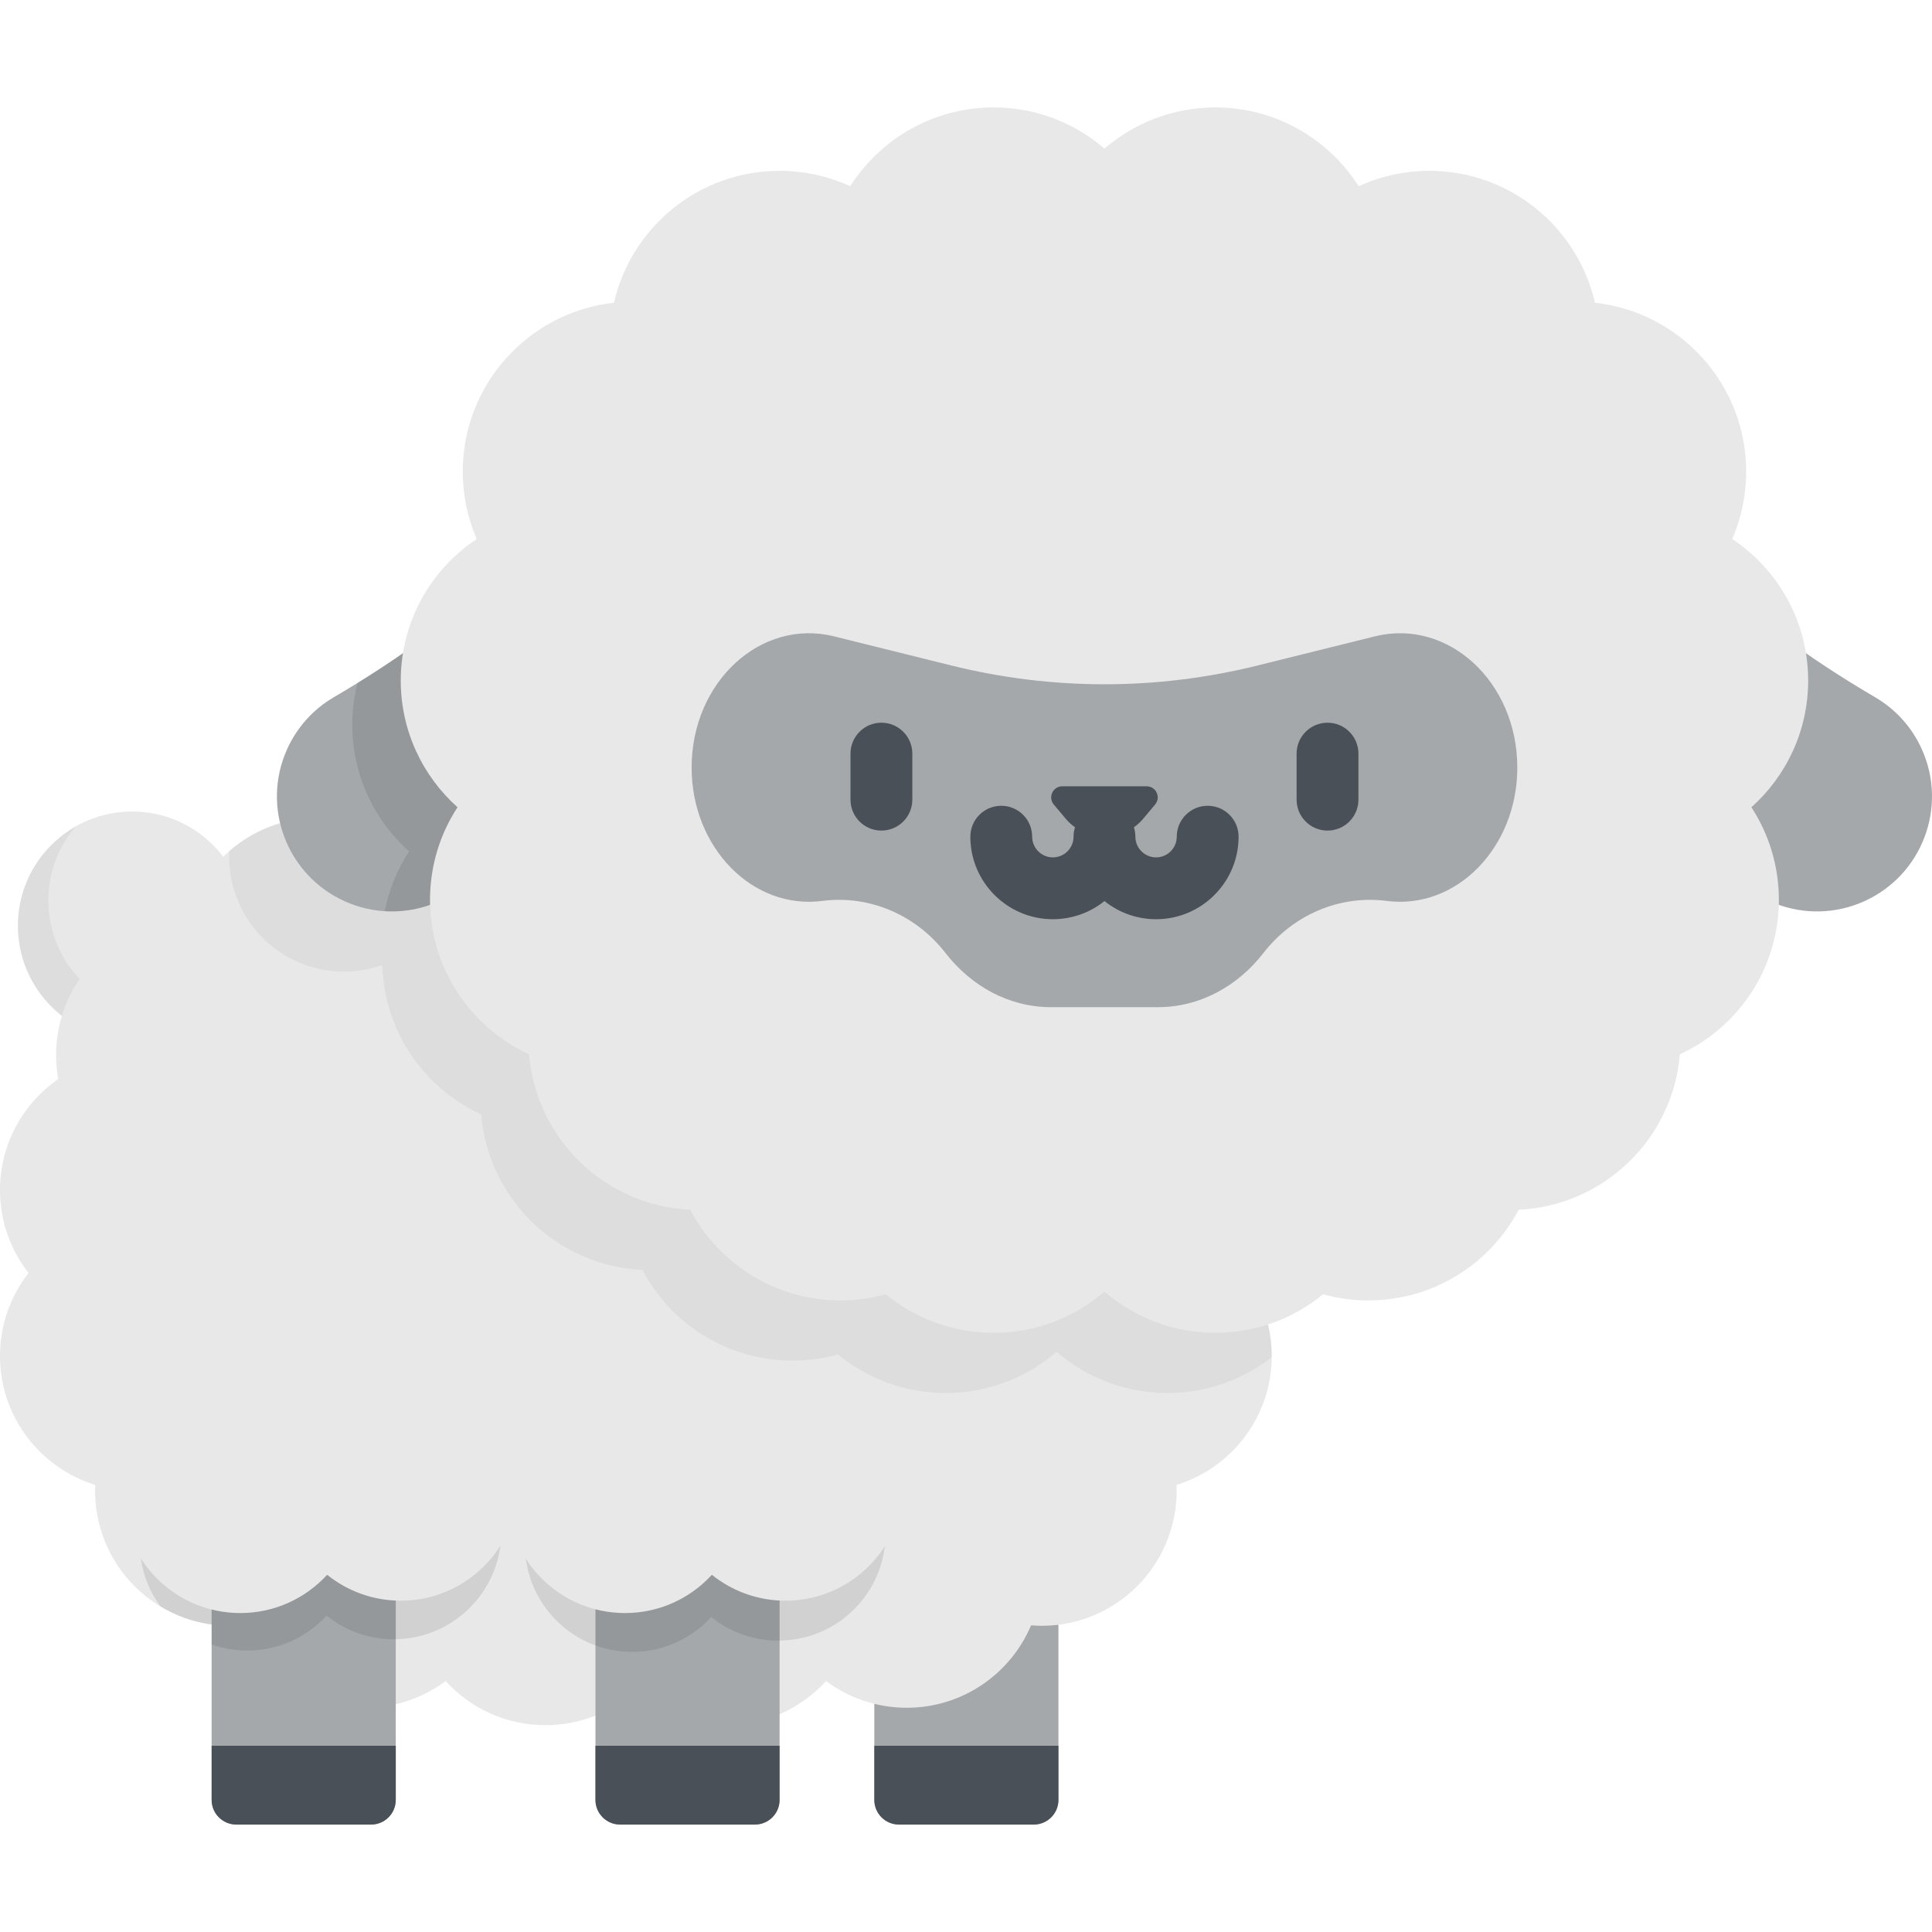
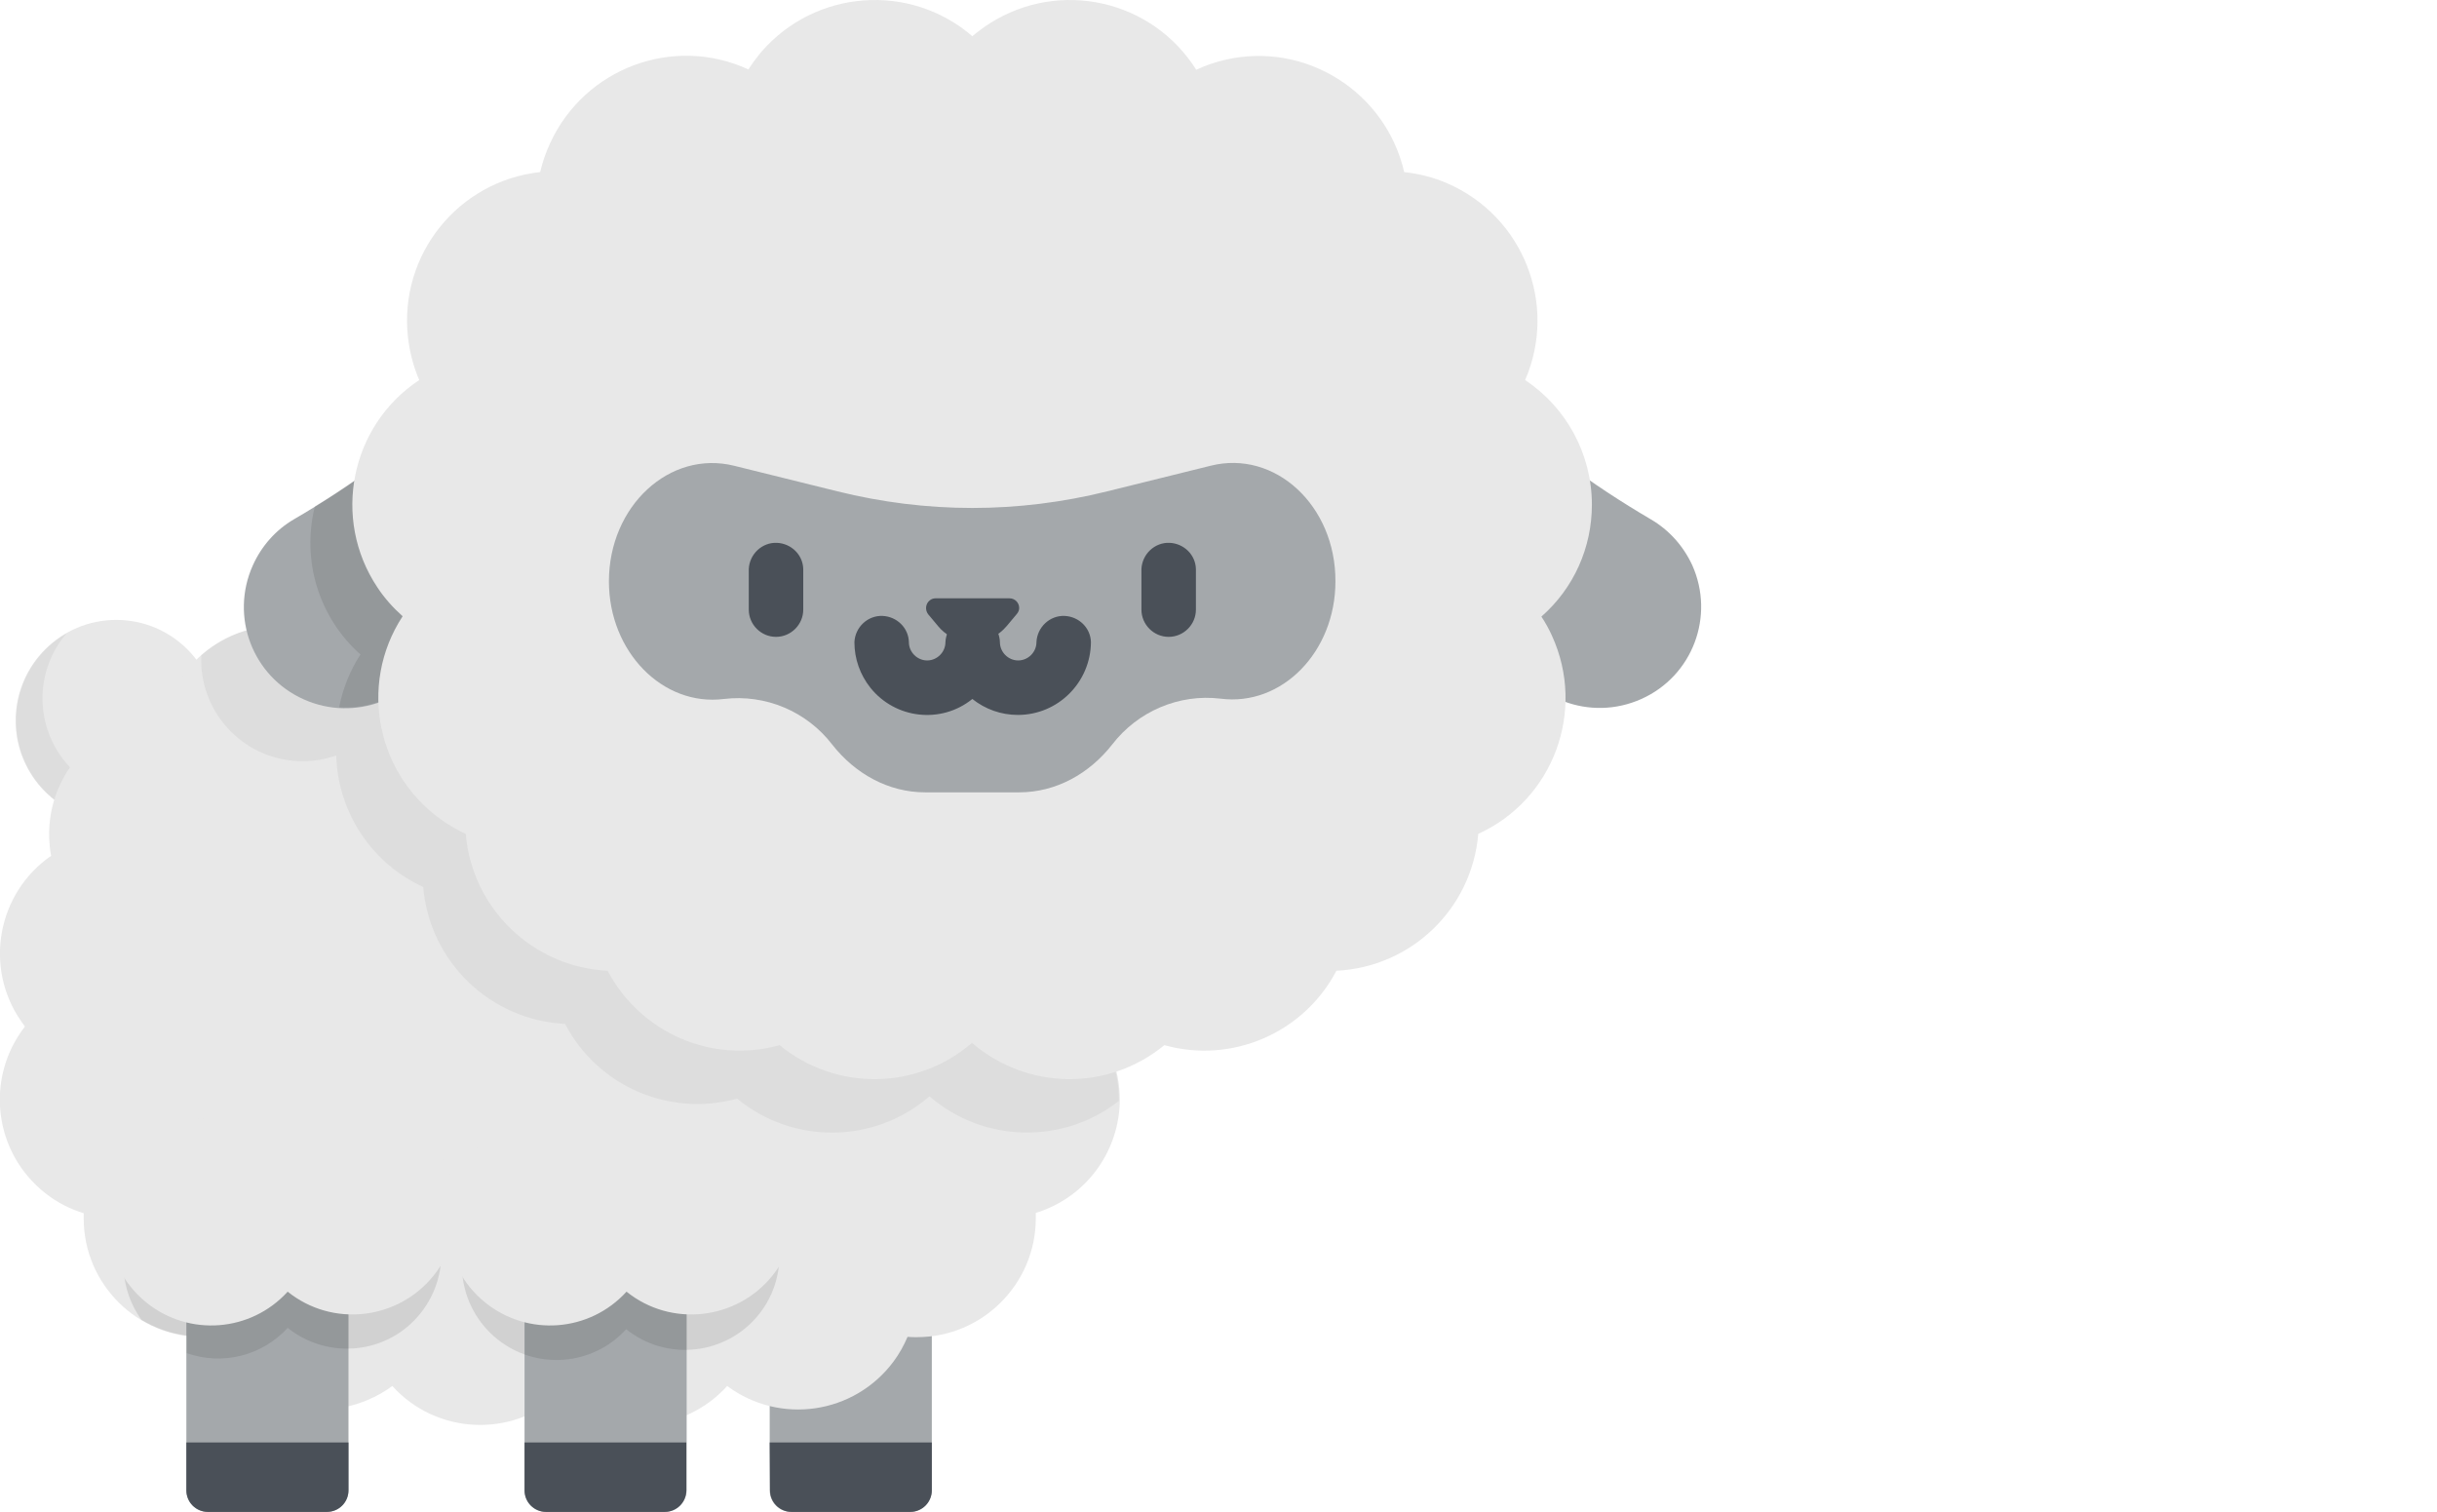
- <svg xmlns="http://www.w3.org/2000/svg" version="1.1" id="Layer_1" x="0px" y="0px" viewBox="0 0 512 512" style="enable-background:new 0 0 512 512;" xml:space="preserve">
-   <circle style="fill:#E8E8E8;" cx="35.023" cy="245.339" r="30.284" />
-   <path style="opacity:0.05;enable-background:new    ;" d="M43.103,268.941c-16.725,0-30.284-13.558-30.284-30.284  c0-7.5,2.732-14.358,7.248-19.647c-9.151,5.21-15.326,15.045-15.326,26.328c0,16.725,13.559,30.284,30.284,30.284  c9.226,0,17.481-4.13,23.036-10.637C53.647,267.498,48.545,268.941,43.103,268.941z" />
-   <path style="fill:#A4A8AB;" d="M273.962,483.529h-35.726c-3.609,0-6.535-2.926-6.535-6.535v-75.033h48.796v75.034  C280.497,480.603,277.572,483.529,273.962,483.529z" />
-   <path style="fill:#4A5058;" d="M231.702,462.649h48.796v14.345c0,3.609-2.926,6.535-6.535,6.535h-35.726  c-3.609,0-6.535-2.926-6.535-6.535L231.702,462.649L231.702,462.649z" />
-   <path style="fill:#E8E8E8;" d="M337.023,315.384c0-12.199-6.112-22.965-15.437-29.419c0.369-2.059,0.572-4.176,0.572-6.342  c0-19.398-15.448-35.177-34.711-35.735c-3.848-15.6-17.927-27.171-34.715-27.171c-3.302,0-6.497,0.457-9.533,1.295  c-6.56-7.897-16.452-12.928-27.521-12.928c-7.862,0-15.127,2.543-21.029,6.843c-6.527-6.99-15.82-11.368-26.139-11.368  c-10.319,0-19.611,4.376-26.139,11.368c-5.902-4.3-13.167-6.843-21.029-6.843c-11.069,0-20.962,5.031-27.521,12.928  c-3.036-0.838-6.23-1.295-9.533-1.295c-16.788,0-30.868,11.571-34.715,27.171c-19.263,0.557-34.711,16.336-34.711,35.735  c0,2.165,0.203,4.282,0.572,6.342C6.112,292.419,0,303.185,0,315.384c0,8.287,2.827,15.91,7.559,21.974  C2.827,343.421,0,351.044,0,359.331c0,16.09,10.627,29.696,25.245,34.187c-0.023,0.522-0.039,1.047-0.039,1.574  c0,19.75,16.011,35.761,35.761,35.761c0.947,0,1.882-0.048,2.81-0.12c5.429,12.835,18.138,21.841,32.95,21.841  c8.012,0,15.408-2.635,21.37-7.086c6.541,7.188,15.971,11.7,26.455,11.7c9.217,0,17.619-3.489,23.959-9.216  c6.342,5.727,14.742,9.216,23.959,9.216c10.484,0,19.914-4.512,26.455-11.7c5.962,4.451,13.358,7.086,21.37,7.086  c14.812,0,27.522-9.006,32.95-21.841c0.929,0.072,1.864,0.12,2.811,0.12c19.75,0,35.761-16.011,35.761-35.761  c0-0.528-0.017-1.052-0.039-1.574c14.618-4.491,25.245-18.096,25.245-34.187c0-8.287-2.827-15.91-7.559-21.974  C334.197,331.294,337.023,323.671,337.023,315.384z" />
-   <path style="opacity:0.05;enable-background:new    ;" d="M337.023,315.384c0-12.199-6.112-22.965-15.437-29.419  c0.369-2.059,0.572-4.176,0.572-6.342c0-19.398-15.448-35.177-34.711-35.735c-3.848-15.6-17.927-27.171-34.715-27.171  c-3.302,0-6.497,0.457-9.533,1.295c-6.56-7.897-16.452-12.928-27.521-12.928c-7.862,0-15.127,2.543-21.029,6.843  c-6.527-6.99-15.82-11.368-26.139-11.368c-10.319,0-19.611,4.376-26.139,11.368c-5.902-4.3-13.167-6.843-21.029-6.843  c-11.069,0-20.962,5.031-27.521,12.928c-3.036-0.838-6.23-1.295-9.533-1.295c-9.017,0-17.248,3.341-23.538,8.849  c-0.576,12.138,6.184,23.955,17.938,29.24c7.433,3.342,15.494,3.451,22.619,0.939c0.507,17.594,11.106,32.65,26.212,39.597  c1.858,22.401,20.102,40.148,42.722,41.203c7.547,14.291,22.548,24.036,39.832,24.036c4.16,0,8.182-0.576,12.007-1.632  c7.772,6.384,17.717,10.219,28.559,10.219c11.228,0,21.488-4.12,29.374-10.917c7.886,6.797,18.146,10.917,29.374,10.917  c10.415,0,19.997-3.545,27.625-9.482c0.001-0.119,0.008-0.236,0.008-0.355c0-8.287-2.827-15.91-7.559-21.974  C334.197,331.294,337.023,323.671,337.023,315.384z" />
-   <path style="fill:#A4A8AB;" d="M88.476,184.766c17.677-10.342,34.532-22.518,49.67-37.787l0.138-0.139  c3.478-3.509,9.141-3.533,12.65-0.055c2.123,2.104,2.962,5.061,2.529,7.804c-3.744,22.758-11.329,45.653-21.178,67.558l-0.634,1.41  c-6.901,15.348-24.936,22.195-40.283,15.294c-15.348-6.901-22.195-24.936-15.294-40.283  C78.777,192.557,83.187,187.853,88.476,184.766z" />
-   <path style="opacity:0.1;enable-background:new    ;" d="M150.934,146.786c-3.509-3.478-9.172-3.453-12.65,0.055l-0.138,0.139  c-13.339,13.454-28.012,24.505-43.406,34.018c-0.894,3.536-1.375,7.237-1.375,11.052c0,13.348,5.814,25.335,15.041,33.579  c-3.089,4.741-5.309,10.098-6.438,15.848c12.292,0.764,24.333-6.02,29.682-17.917l0.634-1.41  c9.849-21.905,17.434-44.801,21.178-67.558C153.895,151.847,153.056,148.89,150.934,146.786z" />
-   <path style="fill:#A4A8AB;" d="M496.91,184.766c-17.678-10.342-34.532-22.518-49.67-37.787l-0.138-0.139  c-3.478-3.509-9.141-3.533-12.65-0.055c-2.123,2.104-2.96,5.061-2.529,7.804c3.744,22.758,11.329,45.653,21.178,67.558l0.634,1.41  c6.901,15.348,24.936,22.195,40.283,15.294c15.348-6.901,22.194-24.936,15.294-40.283C506.61,192.557,502.2,187.853,496.91,184.766z  " />
-   <path style="fill:#E8E8E8;" d="M479.181,180.351c0-15.656-7.994-29.44-20.119-37.508c2.37-5.476,3.689-11.512,3.689-17.859  c0-23.195-17.54-42.285-40.079-44.749c-4.574-20.019-22.477-34.96-43.882-34.96c-6.684,0-13.022,1.467-18.725,4.08  c-7.991-12.551-22.017-20.884-37.998-20.884c-11.228,0-21.488,4.12-29.374,10.917c-7.886-6.797-18.145-10.917-29.374-10.917  c-15.981,0-30.007,8.333-37.998,20.884c-5.704-2.613-12.041-4.08-18.725-4.08c-21.405,0-39.308,14.941-43.882,34.96  c-22.539,2.463-40.079,21.555-40.079,44.749c0,6.346,1.32,12.383,3.689,17.859c-12.125,8.068-20.119,21.852-20.119,37.508  c0,13.348,5.814,25.334,15.041,33.579c-4.601,7.061-7.285,15.486-7.285,24.544c0,18.157,10.755,33.794,26.236,40.916  c1.857,22.401,20.102,40.148,42.722,41.203c7.547,14.291,22.548,24.036,39.832,24.036c4.16,0,8.183-0.576,12.007-1.632  c7.772,6.384,17.717,10.219,28.559,10.219c11.228,0,21.488-4.12,29.374-10.917c7.886,6.797,18.145,10.917,29.374,10.917  c10.842,0,20.788-3.834,28.559-10.219c3.824,1.055,7.847,1.632,12.007,1.632c17.284,0,32.287-9.745,39.832-24.036  c22.62-1.056,40.865-18.802,42.722-41.203c15.482-7.122,26.236-22.758,26.236-40.916c0-9.056-2.684-17.482-7.285-24.544  C473.367,205.685,479.181,193.699,479.181,180.351z" />
-   <path style="fill:#A4A8AB;" d="M364.362,168.64l-31.111,7.725c-13.326,3.308-26.922,4.977-40.558,4.977l0,0  c-13.636,0-27.233-1.668-40.558-4.977l-31.111-7.725c-19.402-4.818-37.738,12.075-37.738,34.764l0,0  c0,21.234,16.171,37.739,34.633,35.349l0,0c12.552-1.624,24.845,3.753,32.603,13.753c6.856,8.837,16.862,14.407,28.009,14.407  h28.325c11.148,0,21.154-5.57,28.009-14.407c7.758-10,20.052-15.377,32.604-13.753l0,0c18.462,2.39,34.633-14.115,34.633-35.349l0,0  C402.101,180.714,383.765,163.823,364.362,168.64z" />
-   <g>
-     <path style="fill:#4A5058;" d="M233.583,220.113c-4.525,0-8.193-3.668-8.193-8.193v-12.201c0-4.525,3.668-8.193,8.193-8.193   s8.193,3.668,8.193,8.193v12.201C241.776,216.444,238.108,220.113,233.583,220.113z" />
-     <path style="fill:#4A5058;" d="M351.805,220.113c-4.525,0-8.193-3.668-8.193-8.193v-12.201c0-4.525,3.668-8.193,8.193-8.193   s8.193,3.668,8.193,8.193v12.201C359.998,216.444,356.329,220.113,351.805,220.113z" />
-     <path style="fill:#4A5058;" d="M306.369,243.602c-5.17,0-9.928-1.804-13.675-4.815c-3.748,3.011-8.506,4.815-13.676,4.815   c-12.058,0-21.868-9.81-21.868-21.869c0-4.525,3.668-8.193,8.193-8.193c4.525,0,8.193,3.668,8.193,8.193   c0,3.023,2.459,5.483,5.482,5.483c3.023,0,5.483-2.459,5.483-5.483c0-4.525,3.668-8.193,8.193-8.193   c4.525,0,8.193,3.668,8.193,8.193c0,3.023,2.459,5.483,5.482,5.483c3.023,0,5.483-2.459,5.483-5.483   c0-4.525,3.668-8.193,8.193-8.193c4.525,0,8.193,3.668,8.193,8.193C328.238,233.792,318.428,243.602,306.369,243.602z" />
-     <path style="fill:#4A5058;" d="M306.115,213.213l-3.124,3.721c-5.374,6.399-15.222,6.399-20.596,0l-3.124-3.721   c-1.609-1.917-0.247-4.841,2.256-4.841h22.33C306.362,208.372,307.725,211.297,306.115,213.213z" />
-   </g>
-   <g>
-     <path style="fill:#A4A8AB;" d="M98.345,483.529H62.62c-3.609,0-6.535-2.926-6.535-6.535v-75.033h48.796v75.034   C104.88,480.603,101.955,483.529,98.345,483.529z" />
-     <path style="fill:#A4A8AB;" d="M200.063,483.529h-35.726c-3.609,0-6.535-2.926-6.535-6.535v-75.033h48.796v75.034   C206.597,480.603,203.671,483.529,200.063,483.529z" />
-   </g>
-   <path style="opacity:0.1;enable-background:new    ;" d="M104.361,377.434c-8.322,0-15.81,3.57-21.018,9.259  c-4.88-3.917-11.074-6.266-17.819-6.266c-15.736,0-28.493,12.756-28.493,28.493c0,6.286,2.04,12.092,5.487,16.804  c4.065,2.453,8.658,4.118,13.568,4.789v5.292c2.955,1.037,6.129,1.607,9.438,1.607c8.322,0,15.81-3.57,21.018-9.259  c4.88,3.917,11.074,6.266,17.819,6.266c15.736,0,28.493-12.756,28.493-28.493C132.853,390.19,120.097,377.434,104.361,377.434z" />
-   <path style="fill:#E8E8E8;" d="M106.206,361.796c-9.113,0-17.312,3.909-23.016,10.139c-5.344-4.29-12.126-6.862-19.513-6.862  c-17.232,0-31.201,13.969-31.201,31.201s13.969,31.201,31.201,31.201c9.113,0,17.312-3.909,23.016-10.14  c5.344,4.29,12.126,6.863,19.513,6.863c17.232,0,31.201-13.969,31.201-31.201C137.407,375.766,123.438,361.796,106.206,361.796z" />
-   <path style="opacity:0.1;enable-background:new    ;" d="M206.274,377.933c-8.302,0-15.771,3.561-20.968,9.237  c-4.869-3.909-11.047-6.251-17.776-6.251c-15.698,0-28.424,12.726-28.424,28.424c0,15.698,12.726,28.424,28.424,28.424  c8.302,0,15.771-3.561,20.968-9.238c4.868,3.908,11.047,6.252,17.776,6.252c15.698,0,28.424-12.726,28.424-28.424  C234.698,390.659,221.972,377.933,206.274,377.933z" />
-   <path style="fill:#E8E8E8;" d="M208.166,361.796c-9.113,0-17.313,3.909-23.016,10.139c-5.344-4.29-12.126-6.862-19.513-6.862  c-17.232,0-31.201,13.969-31.201,31.201s13.969,31.201,31.201,31.201c9.113,0,17.312-3.909,23.016-10.14  c5.344,4.29,12.126,6.863,19.513,6.863c17.232,0,31.201-13.969,31.201-31.201C239.368,375.766,225.398,361.796,208.166,361.796z" />
-   <g>
-     <path style="fill:#4A5058;" d="M56.085,462.649h48.796v14.345c0,3.609-2.926,6.535-6.535,6.535H62.62   c-3.609,0-6.535-2.926-6.535-6.535V462.649z" />
-     <path style="fill:#4A5058;" d="M157.802,462.649h48.796v14.345c0,3.609-2.926,6.535-6.535,6.535h-35.726   c-3.609,0-6.535-2.926-6.535-6.535L157.802,462.649L157.802,462.649z" />
-   </g>
-   <g>
- </g>
-   <g>
- </g>
-   <g>
- </g>
-   <g>
- </g>
-   <g>
- </g>
-   <g>
- </g>
-   <g>
- </g>
-   <g>
- </g>
-   <g>
- </g>
-   <g>
- </g>
-   <g>
- </g>
-   <g>
- </g>
-   <g>
- </g>
-   <g>
- </g>
-   <g>
- </g>
+ <svg xmlns="http://www.w3.org/2000/svg" version="1.1" id="Layer_1" x="0px" y="0px" viewBox="0 0 733.6 455.1" style="enable-background:new 0 0 733.6 455.1;" xml:space="preserve">
+   <style type="text/css">
+ 	.st0{fill:#E8E8E8;}
+ 	.st1{opacity:5.000000e-02;enable-background:new    ;}
+ 	.st2{fill:#A4A8AB;}
+ 	.st3{fill:#4A5058;}
+ 	.st4{opacity:0.1;enable-background:new    ;}
+ </style>
+   <circle class="st0" cx="35" cy="216.9" r="30.3" />
+   <path class="st1" d="M43.1,240.5c-16.7,0-30.3-13.6-30.3-30.3c0-7.2,2.6-14.2,7.3-19.6c-14.5,8.3-19.6,26.8-11.3,41.3  s26.8,19.6,41.3,11.3c3-1.7,5.7-4,8-6.6C53.5,239.2,48.4,240.5,43.1,240.5z" />
+   <path class="st2" d="M274,455.1h-35.8c-3.6,0-6.5-2.9-6.5-6.5v-75h48.8v75C280.5,452.1,277.6,455.1,274,455.1z" />
+   <path class="st3" d="M231.7,434.2h48.8v14.4c0,3.6-2.9,6.5-6.5,6.5c0,0,0,0,0,0h-35.7c-3.6,0-6.5-2.9-6.5-6.5l0,0l0,0L231.7,434.2z" />
+   <path class="st0" d="M337,286.9c0-11.7-5.8-22.7-15.4-29.4c0.4-2.1,0.6-4.2,0.6-6.3c0-19.3-15.4-35.2-34.7-35.7  c-4.7-19.2-24.1-30.9-43.3-26.2l-1,0.3c-12-14.5-33.3-17.2-48.6-6.1c-13.5-14.4-36.1-15.2-50.5-1.8c0,0,0,0,0,0  c-0.6,0.6-1.2,1.2-1.8,1.8c-15.3-11.1-36.5-8.4-48.6,6.1c-19.1-5.2-38.7,5.9-44,25c0,0,0,0,0,0l-0.2,0.9  c-19.7,0.6-35.3,17-34.7,36.7c0,0,0,0,0,0c0.1,1.8,0.2,3.6,0.6,5.4c-16.2,11.2-20.3,33.5-9.1,49.7c0,0,0,0,0,0  c0.4,0.6,0.8,1.1,1.2,1.7c-12.1,15.6-9.4,38,6.2,50.2c3.4,2.7,7.3,4.7,11.5,6v1.6c0,19.7,16.1,35.7,35.8,35.7c0.9,0,1.9,0,2.8-0.1  c7.7,18.2,28.7,26.7,46.9,19c2.6-1.1,5.1-2.5,7.4-4.2c13.2,14.6,35.8,15.7,50.4,2.5c14.6,13.2,37.2,12.1,50.4-2.5  c15.9,11.8,38.3,8.5,50.1-7.4c1.7-2.3,3.1-4.8,4.2-7.4c0.9,0.1,1.9,0.1,2.8,0.1c19.7,0,35.8-16,35.8-35.8v0l0,0v-1.6  c18.9-5.8,29.5-25.8,23.7-44.7c-1.3-4.2-3.3-8-6-11.5C334.4,302.6,337,294.9,337,286.9L337,286.9z" />
+   <path class="st1" d="M337,286.9c0-11.7-5.8-22.7-15.4-29.4c0.4-2.1,0.6-4.2,0.6-6.3c0-19.3-15.4-35.2-34.7-35.7  c-4.7-19.2-24.1-30.9-43.3-26.2l-1,0.3c-12-14.5-33.3-17.2-48.6-6.1c-13.5-14.4-36.1-15.2-50.5-1.8c0,0,0,0,0,0  c-0.6,0.6-1.2,1.2-1.8,1.8c-15.3-11.1-36.5-8.4-48.6,6.1c-11.6-3.2-24-0.4-33.1,7.6c-0.8,16.8,12.2,31.1,29,31.9  c3.9,0.2,7.9-0.4,11.6-1.7c0.5,17.1,10.7,32.5,26.2,39.6c1.9,22.5,20.2,40.1,42.7,41.2c9.8,18.8,31.4,28.1,51.8,22.5  c16.9,13.9,41.4,13.6,57.9-0.7c16.2,14,40.1,14.6,57,1.4v-0.4c0-8-2.6-15.7-7.6-22C334.3,302.7,337,294.9,337,286.9z" />
+   <path class="st2" d="M88.5,156.3c17.7-10.3,34.5-22.5,49.7-37.8l0.1-0.1c3.5-3.5,9.2-3.5,12.7,0c2,2,3,4.9,2.5,7.8  c-3.7,22.8-11.3,45.7-21.2,67.6l-0.6,1.4c-6.9,15.4-24.9,22.2-40.3,15.3c-15.4-6.9-22.2-24.9-15.3-40.3  C78.7,164.4,83,159.5,88.5,156.3L88.5,156.3z" />
+   <path class="st4" d="M150.9,118.3c-3.5-3.5-9.1-3.5-12.6,0l0,0l-0.1,0.1c-13.1,13-27.6,24.4-43.4,34c-4.1,16.3,1.2,33.5,13.7,44.6  c-3.1,4.8-5.3,10.2-6.4,15.9c12.7,0.8,24.5-6.4,29.7-17.9l0.6-1.4c9.9-21.9,17.4-44.8,21.2-67.6C153.9,123.3,153,120.4,150.9,118.3z  " />
+   <path class="st2" d="M496.9,156.3c-17.7-10.4-34.5-22.5-49.7-37.8l-0.1-0.1c-3.5-3.5-9.1-3.5-12.6-0.1l0,0c-2,2-3,4.9-2.5,7.8  c3.8,22.8,11.3,45.7,21.2,67.6l0.6,1.4c6.9,15.4,24.9,22.2,40.3,15.3s22.2-24.9,15.3-40.3C506.7,164.3,502.4,159.5,496.9,156.3  L496.9,156.3z" />
+   <path class="st0" d="M479.2,151.9c0-15.1-7.6-29.2-20.1-37.5c9.9-22.8-0.6-49.3-23.4-59.2c-4.1-1.8-8.5-2.9-13-3.4  C417.1,27.6,393,12.4,368.8,18c-3,0.7-5.9,1.7-8.7,3C346.8-0.1,319-6.3,298,7c-1.9,1.2-3.6,2.5-5.3,3.9  c-18.8-16.2-47.2-14.1-63.5,4.7c-1.4,1.7-2.7,3.4-3.9,5.3c-22.6-10.4-49.3-0.4-59.7,22.2c-1.3,2.8-2.3,5.7-3,8.7  c-24.7,2.7-42.5,24.9-39.8,49.6c0.5,4.5,1.6,8.8,3.4,13c-20.7,13.7-26.4,41.7-12.6,62.4c2.1,3.2,4.7,6.1,7.6,8.7  c-13.6,20.8-7.7,48.7,13.2,62.3c1.9,1.2,3.8,2.3,5.8,3.2c1.9,22.5,20.2,40.1,42.7,41.2c9.9,18.7,31.4,28.1,51.8,22.4  c16.9,13.9,41.4,13.6,57.9-0.7c16.6,14.3,41,14.6,57.9,0.7c20.4,5.7,42-3.7,51.8-22.4c22.6-1.1,40.8-18.7,42.7-41.2  c22.6-10.3,32.5-37,22.2-59.6c-0.9-2-2-4-3.2-5.8C473.8,177,479.2,164.8,479.2,151.9L479.2,151.9z" />
+   <path class="st2" d="M364.4,140.2l-31.1,7.7c-13.3,3.3-26.9,5-40.6,5c-13.7,0-27.3-1.7-40.6-5l-31.1-7.7  c-19.4-4.8-37.7,12.1-37.7,34.8c0,21.2,16.2,37.7,34.6,35.4c12.5-1.5,24.9,3.7,32.6,13.7c6.9,8.8,16.9,14.4,28,14.4h28.3  c11.1,0,21.1-5.6,28-14.4c7.7-10,20.1-15.3,32.6-13.8c18.5,2.4,34.6-14.1,34.6-35.3C402.1,152.2,383.8,135.3,364.4,140.2  L364.4,140.2z" />
+   <path class="st3" d="M233.6,191.7c-4.5,0-8.2-3.7-8.2-8.2l0,0l0,0v-12.2c0.2-4.5,4-8.1,8.5-7.9c4.3,0.2,7.8,3.6,7.9,7.9v12.2  C241.8,188,238.1,191.7,233.6,191.7z M351.8,191.7c-4.5,0-8.2-3.7-8.2-8.2l0,0l0,0v-12.2c0.2-4.5,4-8.1,8.5-7.9  c4.3,0.2,7.8,3.6,7.9,7.9v12.2C360,188,356.3,191.7,351.8,191.7z M306.4,215.2c-5,0-9.8-1.7-13.7-4.8c-9.4,7.6-23.2,6-30.7-3.4  c-3.1-3.9-4.8-8.7-4.8-13.7c0.2-4.5,4-8.1,8.5-7.9c4.3,0.2,7.8,3.6,7.9,7.9c0,3,2.5,5.5,5.5,5.5s5.5-2.5,5.5-5.5  c0.2-4.5,4-8.1,8.5-7.9c4.3,0.2,7.8,3.6,7.9,7.9c0,3,2.5,5.5,5.5,5.5s5.5-2.5,5.5-5.5c0.2-4.5,4-8.1,8.5-7.9  c4.3,0.2,7.8,3.6,7.9,7.9C328.3,205.4,318.5,215.2,306.4,215.2C306.4,215.2,306.4,215.2,306.4,215.2L306.4,215.2z" />
+   <path class="st3" d="M306.1,184.8l-3.1,3.7c-4.8,5.7-13.3,6.4-18.9,1.7c0,0,0,0,0,0c-0.6-0.5-1.2-1.1-1.6-1.6l-3.1-3.7  c-1-1.3-0.8-3.2,0.5-4.2c0,0,0,0,0,0c0.5-0.4,1.1-0.6,1.7-0.6h22.3c1.6,0,2.9,1.3,2.9,2.9C306.8,183.6,306.6,184.2,306.1,184.8  L306.1,184.8z" />
+   <path class="st2" d="M98.3,455.1H62.6c-3.6,0-6.5-2.9-6.5-6.5v-75h48.8v75C104.9,452.2,102,455.1,98.3,455.1z M200.1,455.1h-35.7  c-3.6,0-6.5-2.9-6.5-6.5v-75h48.8v75C206.6,452.2,203.7,455.1,200.1,455.1L200.1,455.1z" />
+   <path class="st4" d="M104.4,349c-8,0-15.6,3.4-21,9.3c-12.3-9.8-30.2-7.8-40,4.4c-8,10-8.3,24.2-0.8,34.6c4.2,2.5,8.8,4.1,13.6,4.7  v5.3c10.8,3.8,22.7,0.8,30.4-7.6c12.3,9.8,30.2,7.9,40-4.4c9.8-12.3,7.9-30.2-4.4-40C117.1,351.1,110.9,348.9,104.4,349L104.4,349z" />
+   <path class="st0" d="M106.2,333.3c-8.8,0-17.1,3.7-23,10.1c-13.4-10.8-33.1-8.6-43.9,4.8c-10.8,13.4-8.6,33.1,4.8,43.9  c12.8,10.3,31.4,8.9,42.5-3.3c13.4,10.8,33.1,8.6,43.9-4.8c10.8-13.4,8.6-33.1-4.8-43.9C120.2,335.8,113.3,333.3,106.2,333.3  L106.2,333.3z" />
+   <path class="st4" d="M206.3,349.5c-8,0-15.6,3.3-21,9.2c-12.2-9.8-30.1-7.9-40,4.4c-9.8,12.2-7.9,30.1,4.4,40  c11.7,9.4,28.7,8.1,38.8-3c12.2,9.8,30.1,7.8,39.9-4.4c9.8-12.2,7.8-30.1-4.4-39.9C219,351.7,212.7,349.5,206.3,349.5L206.3,349.5z" />
+   <path class="st0" d="M208.2,333.3c-8.8,0-17.1,3.7-23,10.1c-13.4-10.8-33.1-8.6-43.9,4.8c-10.8,13.4-8.6,33.1,4.8,43.9  c12.8,10.3,31.4,8.9,42.5-3.3c13.4,10.8,33.1,8.6,43.9-4.8c10.8-13.4,8.6-33.1-4.8-43.9C222.2,335.8,215.3,333.3,208.2,333.3  L208.2,333.3z" />
+   <path class="st3" d="M56.1,434.2h48.8v14.4c0,3.6-2.9,6.5-6.5,6.5H62.6c-3.6,0-6.5-2.9-6.5-6.5l0,0l0,0L56.1,434.2z M157.8,434.2  h48.8v14.4c0,3.6-2.9,6.5-6.5,6.5l0,0h-35.7c-3.6,0-6.5-2.9-6.5-6.5l0,0l0,0V434.2z" />
</svg>
